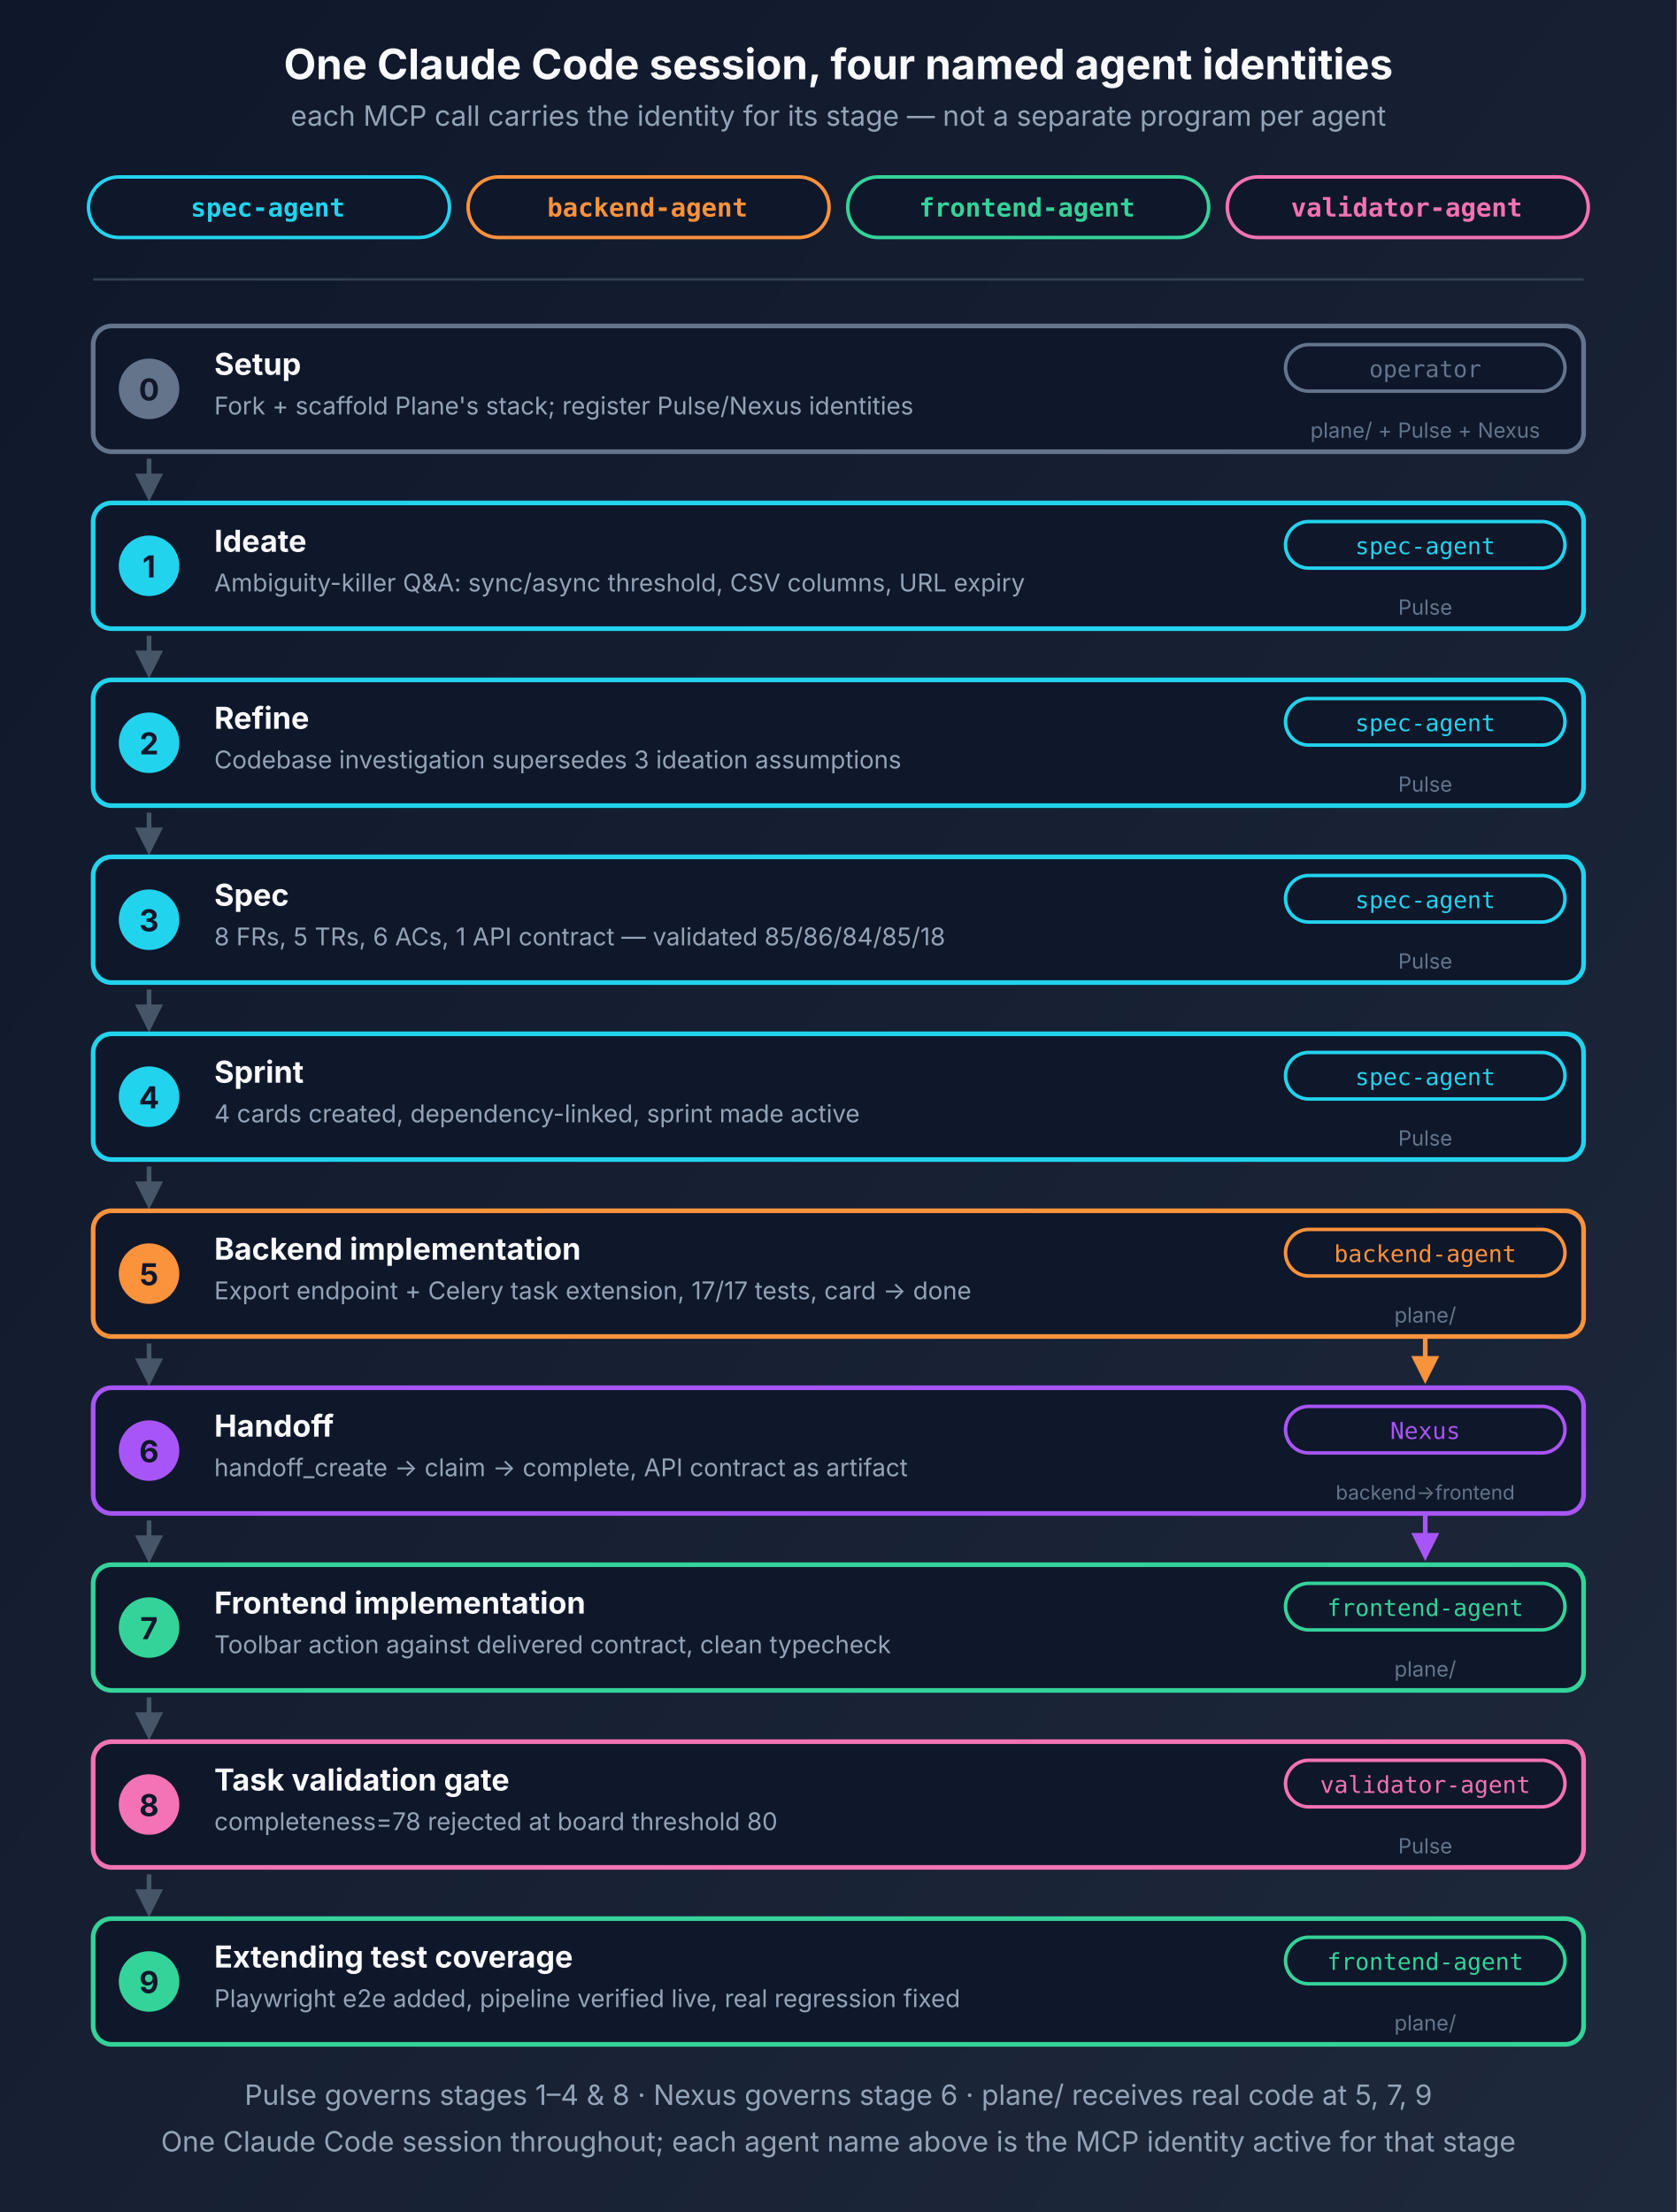
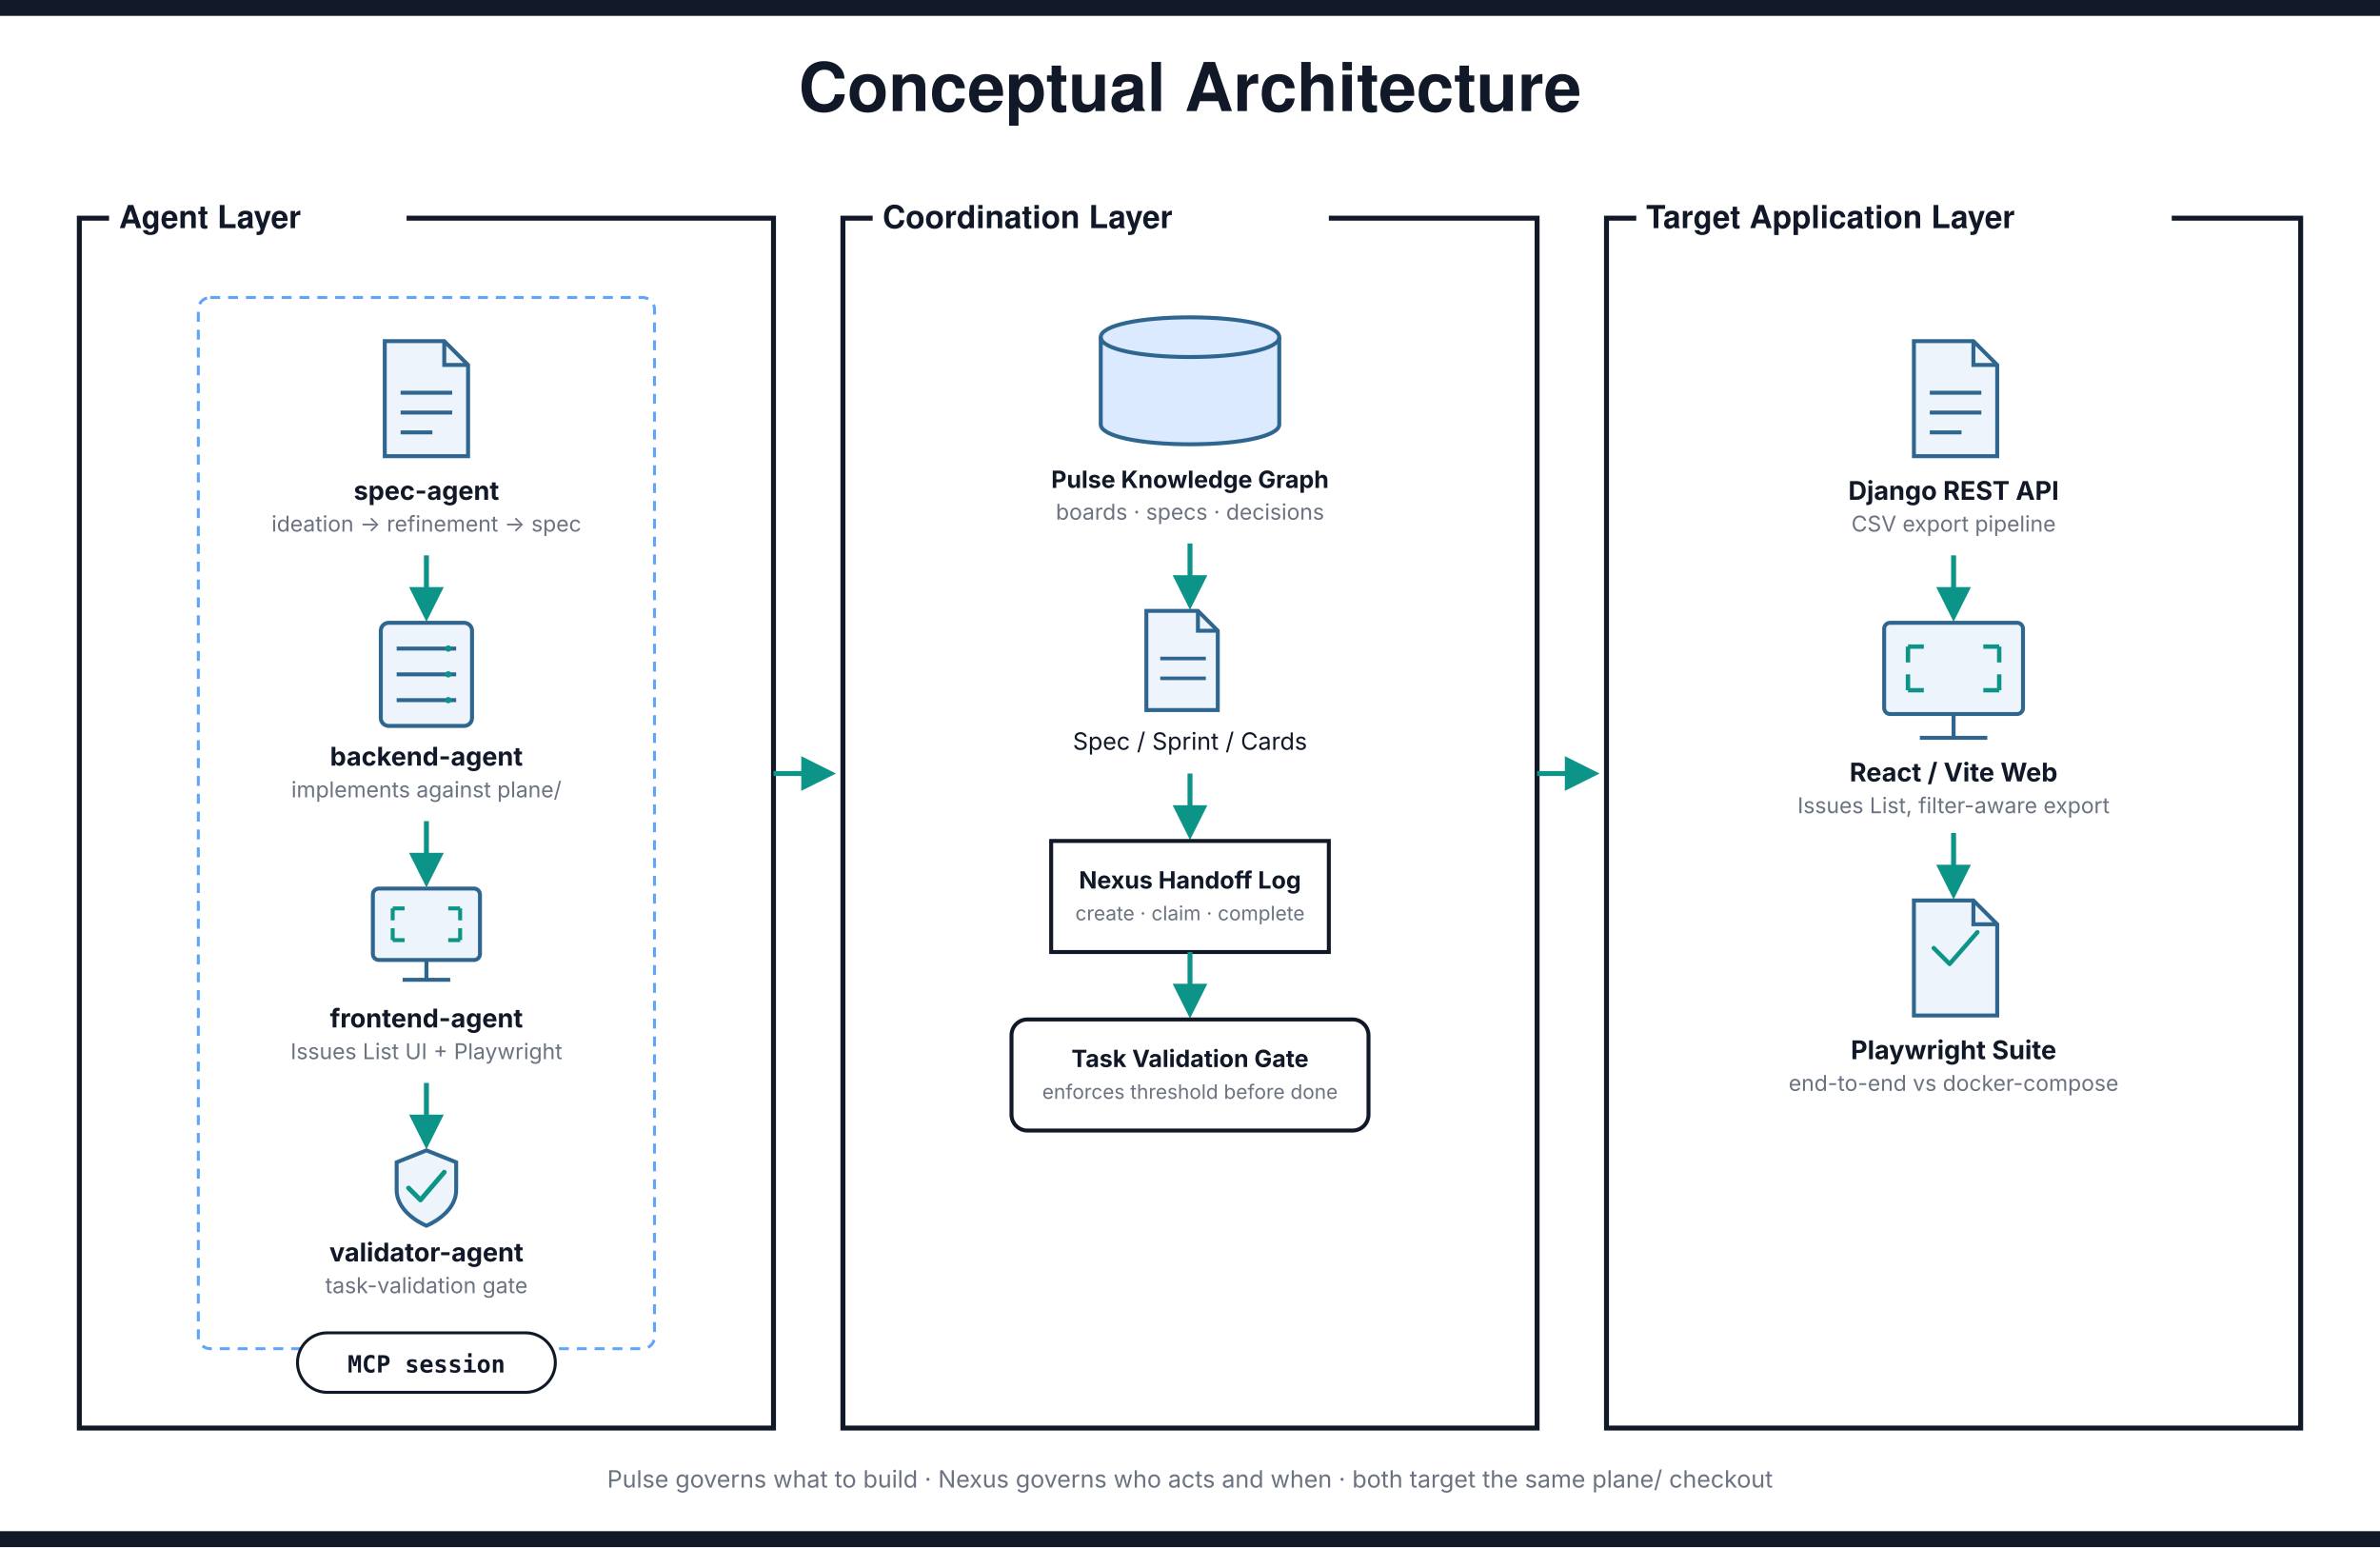
- <svg xmlns="http://www.w3.org/2000/svg" width="720" height="950" viewBox="0 0 720 950">
+ <svg xmlns="http://www.w3.org/2000/svg" width="1200" height="780" viewBox="0 0 1200 780">
  <defs>
-     <linearGradient id="bg" x1="0" y1="0" x2="1" y2="1">
-       <stop offset="0%" stop-color="#0f172a" />
-       <stop offset="100%" stop-color="#1e293b" />
-     </linearGradient>
-     <marker id="arrow-gray" viewBox="0 0 10 10" refX="8" refY="5" markerWidth="6" markerHeight="6" orient="auto-start-reverse">
-       <path d="M0 0 L10 5 L0 10 z" fill="#475569" />
-     </marker>
-     <marker id="arrow-orange" viewBox="0 0 10 10" refX="8" refY="5" markerWidth="6" markerHeight="6" orient="auto-start-reverse">
-       <path d="M0 0 L10 5 L0 10 z" fill="#fb923c" />
-     </marker>
-     <marker id="arrow-purple" viewBox="0 0 10 10" refX="8" refY="5" markerWidth="6" markerHeight="6" orient="auto-start-reverse">
-       <path d="M0 0 L10 5 L0 10 z" fill="#a855f7" />
+     <marker id="arrow-teal" viewBox="0 0 10 10" refX="8" refY="5" markerWidth="7" markerHeight="7" orient="auto-start-reverse">
+       <path d="M0 0 L10 5 L0 10 z" fill="#0d9488" />
    </marker>
  </defs>
-   <rect width="720" height="950" fill="url(#bg)" />
-   <text x="360" y="34" text-anchor="middle" font-family="-apple-system,'Segoe UI',sans-serif" font-size="18" font-weight="700" fill="#f8fafc">One Claude Code session, four named agent identities</text>
-   <text x="360" y="54" text-anchor="middle" font-family="-apple-system,'Segoe UI',sans-serif" font-size="12" fill="#94a3b8">each MCP call carries the identity for its stage — not a separate program per agent</text>
-   <g font-family="'SF Mono','Menlo',monospace" font-size="11" font-weight="600">
-     <rect x="38" y="76" width="155" height="26" rx="13" fill="#0f172a" stroke="#22d3ee" stroke-width="1.5" />
-     <text x="115" y="93" text-anchor="middle" fill="#22d3ee">spec-agent</text>
-     <rect x="201" y="76" width="155" height="26" rx="13" fill="#0f172a" stroke="#fb923c" stroke-width="1.5" />
-     <text x="278" y="93" text-anchor="middle" fill="#fb923c">backend-agent</text>
-     <rect x="364" y="76" width="155" height="26" rx="13" fill="#0f172a" stroke="#34d399" stroke-width="1.5" />
-     <text x="441" y="93" text-anchor="middle" fill="#34d399">frontend-agent</text>
-     <rect x="527" y="76" width="155" height="26" rx="13" fill="#0f172a" stroke="#f472b6" stroke-width="1.5" />
-     <text x="604" y="93" text-anchor="middle" fill="#f472b6">validator-agent</text>
+   <rect width="1200" height="780" fill="#ffffff" />
+   <rect x="0" y="0" width="1200" height="8" fill="#111827" />
+   <rect x="0" y="772" width="1200" height="8" fill="#111827" />
+   <text x="600" y="56" text-anchor="middle" font-family="-apple-system,'Segoe UI',Helvetica,Arial,sans-serif" font-size="34" font-weight="700" fill="#111827">Conceptual Architecture</text>
+   <rect x="40" y="110" width="350" height="610" fill="none" stroke="#111827" stroke-width="2.5" />
+   <rect x="55" y="98" width="150" height="24" fill="#ffffff" />
+   <text x="60" y="115" font-family="-apple-system,'Segoe UI',Helvetica,Arial,sans-serif" font-size="16" font-weight="700" fill="#111827">Agent Layer</text>
+   <rect x="425" y="110" width="350" height="610" fill="none" stroke="#111827" stroke-width="2.5" />
+   <rect x="440" y="98" width="230" height="24" fill="#ffffff" />
+   <text x="445" y="115" font-family="-apple-system,'Segoe UI',Helvetica,Arial,sans-serif" font-size="16" font-weight="700" fill="#111827">Coordination Layer</text>
+   <rect x="810" y="110" width="350" height="610" fill="none" stroke="#111827" stroke-width="2.5" />
+   <rect x="825" y="98" width="270" height="24" fill="#ffffff" />
+   <text x="830" y="115" font-family="-apple-system,'Segoe UI',Helvetica,Arial,sans-serif" font-size="16" font-weight="700" fill="#111827">Target Application Layer</text>
+   <rect x="100" y="150" width="230" height="530" fill="none" stroke="#60a5fa" stroke-width="1.5" stroke-dasharray="5,4" rx="6" />
+   <g transform="translate(194,172)">
+     <path d="M0,0 H30 L42,12 V58 H0 Z" fill="#eef4fb" stroke="#2f6690" stroke-width="2" />
+     <path d="M30,0 L30,12 L42,12" fill="none" stroke="#2f6690" stroke-width="2" />
+     <line x1="8" y1="26" x2="34" y2="26" stroke="#2f6690" stroke-width="2" />
+     <line x1="8" y1="36" x2="34" y2="36" stroke="#2f6690" stroke-width="2" />
+     <line x1="8" y1="46" x2="24" y2="46" stroke="#2f6690" stroke-width="2" />
  </g>
-   <line x1="40" y1="120" x2="680" y2="120" stroke="#334155" stroke-width="1" />
-   <g stroke="#475569" stroke-width="2" fill="none" marker-end="url(#arrow-gray)">
-     <line x1="64" y1="197" x2="64" y2="213" />
-     <line x1="64" y1="273" x2="64" y2="289" />
-     <line x1="64" y1="349" x2="64" y2="365" />
-     <line x1="64" y1="425" x2="64" y2="441" />
-     <line x1="64" y1="501" x2="64" y2="517" />
-     <line x1="64" y1="577" x2="64" y2="593" />
-     <line x1="64" y1="653" x2="64" y2="669" />
-     <line x1="64" y1="729" x2="64" y2="745" />
-     <line x1="64" y1="805" x2="64" y2="821" />
+   <text x="215" y="252" text-anchor="middle" font-family="-apple-system,'Segoe UI',sans-serif" font-size="13" font-weight="700" fill="#111827">spec-agent</text>
+   <text x="215" y="268" text-anchor="middle" font-family="-apple-system,'Segoe UI',sans-serif" font-size="11" fill="#6b7280">ideation → refinement → spec</text>
+   <line x1="215" y1="280" x2="215" y2="310" stroke="#0d9488" stroke-width="2.5" marker-end="url(#arrow-teal)" />
+   <g transform="translate(192,314)">
+     <rect x="0" y="0" width="46" height="52" rx="4" fill="#eef4fb" stroke="#2f6690" stroke-width="2" />
+     <line x1="8" y1="13" x2="38" y2="13" stroke="#2f6690" stroke-width="2" />
+     <line x1="8" y1="26" x2="38" y2="26" stroke="#2f6690" stroke-width="2" />
+     <line x1="8" y1="39" x2="38" y2="39" stroke="#2f6690" stroke-width="2" />
+     <circle cx="34" cy="13" r="1.6" fill="#0d9488" />
+     <circle cx="34" cy="26" r="1.6" fill="#0d9488" />
+     <circle cx="34" cy="39" r="1.6" fill="#0d9488" />
  </g>
-   <g stroke-width="2" fill="none">
-     <line x1="612" y1="551" x2="612" y2="592" stroke="#fb923c" marker-end="url(#arrow-orange)" />
-     <line x1="612" y1="627" x2="612" y2="668" stroke="#a855f7" marker-end="url(#arrow-purple)" />
+   <text x="215" y="386" text-anchor="middle" font-family="-apple-system,'Segoe UI',sans-serif" font-size="13" font-weight="700" fill="#111827">backend-agent</text>
+   <text x="215" y="402" text-anchor="middle" font-family="-apple-system,'Segoe UI',sans-serif" font-size="11" fill="#6b7280">implements against plane/</text>
+   <line x1="215" y1="414" x2="215" y2="444" stroke="#0d9488" stroke-width="2.5" marker-end="url(#arrow-teal)" />
+   <g transform="translate(188,448)">
+     <rect x="0" y="0" width="54" height="36" rx="3" fill="#eef4fb" stroke="#2f6690" stroke-width="2" />
+     <line x1="27" y1="36" x2="27" y2="46" stroke="#2f6690" stroke-width="2" />
+     <line x1="15" y1="46" x2="39" y2="46" stroke="#2f6690" stroke-width="2" />
+     <path d="M10,10 h6 M10,10 v6 M44,10 h-6 M44,10 v6 M10,26 h6 M10,26 v-6 M44,26 h-6 M44,26 v-6" stroke="#0d9488" stroke-width="2" fill="none" />
  </g>
-   <text x="632" y="574" font-family="-apple-system,sans-serif" font-size="8.5" fill="#fb923c">hands off</text>
-   <text x="632" y="650" font-family="-apple-system,sans-serif" font-size="8.5" fill="#a855f7">delivers to</text>
-   <g>
-     <rect x="40" y="140" width="640" height="54" rx="8" fill="#0f172a" stroke="#64748b" stroke-width="2" />
-     <circle cx="64" cy="167" r="13" fill="#64748b" />
-     <text x="64" y="172" text-anchor="middle" font-family="-apple-system,sans-serif" font-size="13" font-weight="700" fill="#0f172a">0</text>
-     <text x="92" y="161" font-family="-apple-system,'Segoe UI',sans-serif" font-size="13" font-weight="700" fill="#f8fafc">Setup</text>
-     <text x="92" y="178" font-family="-apple-system,'Segoe UI',sans-serif" font-size="10.5" fill="#94a3b8">Fork + scaffold Plane's stack; register Pulse/Nexus identities</text>
-     <rect x="552" y="148" width="120" height="20" rx="10" fill="#0f172a" stroke="#64748b" stroke-width="1.5" />
-     <text x="612" y="162" text-anchor="middle" font-family="'SF Mono',monospace" font-size="10" fill="#64748b">operator</text>
-     <text x="612" y="188" text-anchor="middle" font-family="-apple-system,sans-serif" font-size="9" fill="#64748b">plane/ + Pulse + Nexus</text>
+   <text x="215" y="518" text-anchor="middle" font-family="-apple-system,'Segoe UI',sans-serif" font-size="13" font-weight="700" fill="#111827">frontend-agent</text>
+   <text x="215" y="534" text-anchor="middle" font-family="-apple-system,'Segoe UI',sans-serif" font-size="11" fill="#6b7280">Issues List UI + Playwright</text>
+   <line x1="215" y1="546" x2="215" y2="576" stroke="#0d9488" stroke-width="2.5" marker-end="url(#arrow-teal)" />
+   <g transform="translate(200,580)">
+     <path d="M15,0 L30,6 V20 C30,32 15,38 15,38 C15,38 0,32 0,20 V6 Z" fill="#eef4fb" stroke="#2f6690" stroke-width="2" />
+     <path d="M6,19 L12,25 L24,11" fill="none" stroke="#0d9488" stroke-width="2.4" stroke-linecap="round" stroke-linejoin="round" />
  </g>
-   <g>
-     <rect x="40" y="216" width="640" height="54" rx="8" fill="#0f172a" stroke="#22d3ee" stroke-width="2" />
-     <circle cx="64" cy="243" r="13" fill="#22d3ee" />
-     <text x="64" y="248" text-anchor="middle" font-family="-apple-system,sans-serif" font-size="13" font-weight="700" fill="#0f172a">1</text>
-     <text x="92" y="237" font-family="-apple-system,'Segoe UI',sans-serif" font-size="13" font-weight="700" fill="#f8fafc">Ideate</text>
-     <text x="92" y="254" font-family="-apple-system,'Segoe UI',sans-serif" font-size="10.5" fill="#94a3b8">Ambiguity-killer Q&amp;A: sync/async threshold, CSV columns, URL expiry</text>
-     <rect x="552" y="224" width="120" height="20" rx="10" fill="#0f172a" stroke="#22d3ee" stroke-width="1.5" />
-     <text x="612" y="238" text-anchor="middle" font-family="'SF Mono',monospace" font-size="10" fill="#22d3ee">spec-agent</text>
-     <text x="612" y="264" text-anchor="middle" font-family="-apple-system,sans-serif" font-size="9" fill="#64748b">Pulse</text>
+   <text x="215" y="636" text-anchor="middle" font-family="-apple-system,'Segoe UI',sans-serif" font-size="13" font-weight="700" fill="#111827">validator-agent</text>
+   <text x="215" y="652" text-anchor="middle" font-family="-apple-system,'Segoe UI',sans-serif" font-size="11" fill="#6b7280">task-validation gate</text>
+   <rect x="150" y="672" width="130" height="30" rx="15" fill="#ffffff" stroke="#111827" stroke-width="1.5" />
+   <text x="215" y="692" text-anchor="middle" font-family="'SF Mono','Menlo',monospace" font-size="12" font-weight="600" fill="#111827">MCP session</text>
+   <line x1="390" y1="390" x2="418" y2="390" stroke="#0d9488" stroke-width="2.5" marker-end="url(#arrow-teal)" />
+   <g transform="translate(555,160)">
+     <path d="M0,10 C0,4 20,0 45,0 C70,0 90,4 90,10 V54 C90,60 70,64 45,64 C20,64 0,60 0,54 Z" fill="#dbeafe" stroke="#2f6690" stroke-width="2" />
+     <path d="M0,10 C0,16 20,20 45,20 C70,20 90,16 90,10" fill="none" stroke="#2f6690" stroke-width="2" />
  </g>
-   <g>
-     <rect x="40" y="292" width="640" height="54" rx="8" fill="#0f172a" stroke="#22d3ee" stroke-width="2" />
-     <circle cx="64" cy="319" r="13" fill="#22d3ee" />
-     <text x="64" y="324" text-anchor="middle" font-family="-apple-system,sans-serif" font-size="13" font-weight="700" fill="#0f172a">2</text>
-     <text x="92" y="313" font-family="-apple-system,'Segoe UI',sans-serif" font-size="13" font-weight="700" fill="#f8fafc">Refine</text>
-     <text x="92" y="330" font-family="-apple-system,'Segoe UI',sans-serif" font-size="10.5" fill="#94a3b8">Codebase investigation supersedes 3 ideation assumptions</text>
-     <rect x="552" y="300" width="120" height="20" rx="10" fill="#0f172a" stroke="#22d3ee" stroke-width="1.5" />
-     <text x="612" y="314" text-anchor="middle" font-family="'SF Mono',monospace" font-size="10" fill="#22d3ee">spec-agent</text>
-     <text x="612" y="340" text-anchor="middle" font-family="-apple-system,sans-serif" font-size="9" fill="#64748b">Pulse</text>
+   <text x="600" y="246" text-anchor="middle" font-family="-apple-system,'Segoe UI',sans-serif" font-size="12" font-weight="700" fill="#111827">Pulse Knowledge Graph</text>
+   <text x="600" y="262" text-anchor="middle" font-family="-apple-system,'Segoe UI',sans-serif" font-size="11" fill="#6b7280">boards · specs · decisions</text>
+   <line x1="600" y1="274" x2="600" y2="304" stroke="#0d9488" stroke-width="2.5" marker-end="url(#arrow-teal)" />
+   <g transform="translate(578,308)">
+     <path d="M0,0 H26 L36,10 V50 H0 Z" fill="#eef4fb" stroke="#2f6690" stroke-width="2" />
+     <path d="M26,0 L26,10 L36,10" fill="none" stroke="#2f6690" stroke-width="2" />
+     <line x1="7" y1="24" x2="30" y2="24" stroke="#2f6690" stroke-width="1.8" />
+     <line x1="7" y1="34" x2="30" y2="34" stroke="#2f6690" stroke-width="1.8" />
  </g>
-   <g>
-     <rect x="40" y="368" width="640" height="54" rx="8" fill="#0f172a" stroke="#22d3ee" stroke-width="2" />
-     <circle cx="64" cy="395" r="13" fill="#22d3ee" />
-     <text x="64" y="400" text-anchor="middle" font-family="-apple-system,sans-serif" font-size="13" font-weight="700" fill="#0f172a">3</text>
-     <text x="92" y="389" font-family="-apple-system,'Segoe UI',sans-serif" font-size="13" font-weight="700" fill="#f8fafc">Spec</text>
-     <text x="92" y="406" font-family="-apple-system,'Segoe UI',sans-serif" font-size="10.5" fill="#94a3b8">8 FRs, 5 TRs, 6 ACs, 1 API contract — validated 85/86/84/85/18</text>
-     <rect x="552" y="376" width="120" height="20" rx="10" fill="#0f172a" stroke="#22d3ee" stroke-width="1.5" />
-     <text x="612" y="390" text-anchor="middle" font-family="'SF Mono',monospace" font-size="10" fill="#22d3ee">spec-agent</text>
-     <text x="612" y="416" text-anchor="middle" font-family="-apple-system,sans-serif" font-size="9" fill="#64748b">Pulse</text>
+   <text x="600" y="378" text-anchor="middle" font-family="-apple-system,'Segoe UI',sans-serif" font-size="12" fill="#111827">Spec / Sprint / Cards</text>
+   <line x1="600" y1="390" x2="600" y2="420" stroke="#0d9488" stroke-width="2.5" marker-end="url(#arrow-teal)" />
+   <rect x="530" y="424" width="140" height="56" fill="#ffffff" stroke="#111827" stroke-width="2" />
+   <text x="600" y="448" text-anchor="middle" font-family="-apple-system,'Segoe UI',sans-serif" font-size="12" font-weight="700" fill="#111827">Nexus Handoff Log</text>
+   <text x="600" y="464" text-anchor="middle" font-family="-apple-system,'Segoe UI',sans-serif" font-size="10" fill="#6b7280">create · claim · complete</text>
+   <line x1="600" y1="480" x2="600" y2="510" stroke="#0d9488" stroke-width="2.5" marker-end="url(#arrow-teal)" />
+   <rect x="510" y="514" width="180" height="56" rx="8" fill="#ffffff" stroke="#111827" stroke-width="2" />
+   <text x="600" y="538" text-anchor="middle" font-family="-apple-system,'Segoe UI',sans-serif" font-size="12" font-weight="700" fill="#111827">Task Validation Gate</text>
+   <text x="600" y="554" text-anchor="middle" font-family="-apple-system,'Segoe UI',sans-serif" font-size="10" fill="#6b7280">enforces threshold before done</text>
+   <line x1="775" y1="390" x2="803" y2="390" stroke="#0d9488" stroke-width="2.5" marker-end="url(#arrow-teal)" />
+   <g transform="translate(965,172)">
+     <path d="M0,0 H30 L42,12 V58 H0 Z" fill="#eef4fb" stroke="#2f6690" stroke-width="2" />
+     <path d="M30,0 L30,12 L42,12" fill="none" stroke="#2f6690" stroke-width="2" />
+     <line x1="8" y1="26" x2="34" y2="26" stroke="#2f6690" stroke-width="2" />
+     <line x1="8" y1="36" x2="34" y2="36" stroke="#2f6690" stroke-width="2" />
+     <line x1="8" y1="46" x2="24" y2="46" stroke="#2f6690" stroke-width="2" />
  </g>
-   <g>
-     <rect x="40" y="444" width="640" height="54" rx="8" fill="#0f172a" stroke="#22d3ee" stroke-width="2" />
-     <circle cx="64" cy="471" r="13" fill="#22d3ee" />
-     <text x="64" y="476" text-anchor="middle" font-family="-apple-system,sans-serif" font-size="13" font-weight="700" fill="#0f172a">4</text>
-     <text x="92" y="465" font-family="-apple-system,'Segoe UI',sans-serif" font-size="13" font-weight="700" fill="#f8fafc">Sprint</text>
-     <text x="92" y="482" font-family="-apple-system,'Segoe UI',sans-serif" font-size="10.5" fill="#94a3b8">4 cards created, dependency-linked, sprint made active</text>
-     <rect x="552" y="452" width="120" height="20" rx="10" fill="#0f172a" stroke="#22d3ee" stroke-width="1.5" />
-     <text x="612" y="466" text-anchor="middle" font-family="'SF Mono',monospace" font-size="10" fill="#22d3ee">spec-agent</text>
-     <text x="612" y="492" text-anchor="middle" font-family="-apple-system,sans-serif" font-size="9" fill="#64748b">Pulse</text>
+   <text x="985" y="252" text-anchor="middle" font-family="-apple-system,'Segoe UI',sans-serif" font-size="13" font-weight="700" fill="#111827">Django REST API</text>
+   <text x="985" y="268" text-anchor="middle" font-family="-apple-system,'Segoe UI',sans-serif" font-size="11" fill="#6b7280">CSV export pipeline</text>
+   <line x1="985" y1="280" x2="985" y2="310" stroke="#0d9488" stroke-width="2.5" marker-end="url(#arrow-teal)" />
+   <g transform="translate(950,314)">
+     <rect x="0" y="0" width="70" height="46" rx="3" fill="#eef4fb" stroke="#2f6690" stroke-width="2" />
+     <line x1="35" y1="46" x2="35" y2="58" stroke="#2f6690" stroke-width="2" />
+     <line x1="18" y1="58" x2="52" y2="58" stroke="#2f6690" stroke-width="2" />
+     <path d="M12,12 h8 M12,12 v8 M58,12 h-8 M58,12 v8 M12,34 h8 M12,34 v-8 M58,34 h-8 M58,34 v-8" stroke="#0d9488" stroke-width="2.2" fill="none" />
  </g>
-   <g>
-     <rect x="40" y="520" width="640" height="54" rx="8" fill="#0f172a" stroke="#fb923c" stroke-width="2" />
-     <circle cx="64" cy="547" r="13" fill="#fb923c" />
-     <text x="64" y="552" text-anchor="middle" font-family="-apple-system,sans-serif" font-size="13" font-weight="700" fill="#0f172a">5</text>
-     <text x="92" y="541" font-family="-apple-system,'Segoe UI',sans-serif" font-size="13" font-weight="700" fill="#f8fafc">Backend implementation</text>
-     <text x="92" y="558" font-family="-apple-system,'Segoe UI',sans-serif" font-size="10.5" fill="#94a3b8">Export endpoint + Celery task extension, 17/17 tests, card → done</text>
-     <rect x="552" y="528" width="120" height="20" rx="10" fill="#0f172a" stroke="#fb923c" stroke-width="1.5" />
-     <text x="612" y="542" text-anchor="middle" font-family="'SF Mono',monospace" font-size="10" fill="#fb923c">backend-agent</text>
-     <text x="612" y="568" text-anchor="middle" font-family="-apple-system,sans-serif" font-size="9" fill="#64748b">plane/</text>
+   <text x="985" y="394" text-anchor="middle" font-family="-apple-system,'Segoe UI',sans-serif" font-size="13" font-weight="700" fill="#111827">React / Vite Web</text>
+   <text x="985" y="410" text-anchor="middle" font-family="-apple-system,'Segoe UI',sans-serif" font-size="11" fill="#6b7280">Issues List, filter-aware export</text>
+   <line x1="985" y1="420" x2="985" y2="450" stroke="#0d9488" stroke-width="2.5" marker-end="url(#arrow-teal)" />
+   <g transform="translate(965,454)">
+     <path d="M0,0 H30 L42,12 V58 H0 Z" fill="#eef4fb" stroke="#2f6690" stroke-width="2" />
+     <path d="M30,0 L30,12 L42,12" fill="none" stroke="#2f6690" stroke-width="2" />
+     <path d="M10,24 L18,32 L32,16" fill="none" stroke="#0d9488" stroke-width="2.2" stroke-linecap="round" stroke-linejoin="round" />
  </g>
-   <g>
-     <rect x="40" y="596" width="640" height="54" rx="8" fill="#0f172a" stroke="#a855f7" stroke-width="2" />
-     <circle cx="64" cy="623" r="13" fill="#a855f7" />
-     <text x="64" y="628" text-anchor="middle" font-family="-apple-system,sans-serif" font-size="13" font-weight="700" fill="#0f172a">6</text>
-     <text x="92" y="617" font-family="-apple-system,'Segoe UI',sans-serif" font-size="13" font-weight="700" fill="#f8fafc">Handoff</text>
-     <text x="92" y="634" font-family="-apple-system,'Segoe UI',sans-serif" font-size="10.5" fill="#94a3b8">handoff_create → claim → complete, API contract as artifact</text>
-     <rect x="552" y="604" width="120" height="20" rx="10" fill="#0f172a" stroke="#a855f7" stroke-width="1.5" />
-     <text x="612" y="618" text-anchor="middle" font-family="'SF Mono',monospace" font-size="10" fill="#a855f7">Nexus</text>
-     <text x="612" y="644" text-anchor="middle" font-family="-apple-system,sans-serif" font-size="8.5" fill="#64748b">backend→frontend</text>
-   </g>
-   <g>
-     <rect x="40" y="672" width="640" height="54" rx="8" fill="#0f172a" stroke="#34d399" stroke-width="2" />
-     <circle cx="64" cy="699" r="13" fill="#34d399" />
-     <text x="64" y="704" text-anchor="middle" font-family="-apple-system,sans-serif" font-size="13" font-weight="700" fill="#0f172a">7</text>
-     <text x="92" y="693" font-family="-apple-system,'Segoe UI',sans-serif" font-size="13" font-weight="700" fill="#f8fafc">Frontend implementation</text>
-     <text x="92" y="710" font-family="-apple-system,'Segoe UI',sans-serif" font-size="10.5" fill="#94a3b8">Toolbar action against delivered contract, clean typecheck</text>
-     <rect x="552" y="680" width="120" height="20" rx="10" fill="#0f172a" stroke="#34d399" stroke-width="1.5" />
-     <text x="612" y="694" text-anchor="middle" font-family="'SF Mono',monospace" font-size="10" fill="#34d399">frontend-agent</text>
-     <text x="612" y="720" text-anchor="middle" font-family="-apple-system,sans-serif" font-size="9" fill="#64748b">plane/</text>
-   </g>
-   <g>
-     <rect x="40" y="748" width="640" height="54" rx="8" fill="#0f172a" stroke="#f472b6" stroke-width="2" />
-     <circle cx="64" cy="775" r="13" fill="#f472b6" />
-     <text x="64" y="780" text-anchor="middle" font-family="-apple-system,sans-serif" font-size="13" font-weight="700" fill="#0f172a">8</text>
-     <text x="92" y="769" font-family="-apple-system,'Segoe UI',sans-serif" font-size="13" font-weight="700" fill="#f8fafc">Task validation gate</text>
-     <text x="92" y="786" font-family="-apple-system,'Segoe UI',sans-serif" font-size="10.5" fill="#94a3b8">completeness=78 rejected at board threshold 80</text>
-     <rect x="552" y="756" width="120" height="20" rx="10" fill="#0f172a" stroke="#f472b6" stroke-width="1.5" />
-     <text x="612" y="770" text-anchor="middle" font-family="'SF Mono',monospace" font-size="10" fill="#f472b6">validator-agent</text>
-     <text x="612" y="796" text-anchor="middle" font-family="-apple-system,sans-serif" font-size="9" fill="#64748b">Pulse</text>
-   </g>
-   <g>
-     <rect x="40" y="824" width="640" height="54" rx="8" fill="#0f172a" stroke="#34d399" stroke-width="2" />
-     <circle cx="64" cy="851" r="13" fill="#34d399" />
-     <text x="64" y="856" text-anchor="middle" font-family="-apple-system,sans-serif" font-size="13" font-weight="700" fill="#0f172a">9</text>
-     <text x="92" y="845" font-family="-apple-system,'Segoe UI',sans-serif" font-size="13" font-weight="700" fill="#f8fafc">Extending test coverage</text>
-     <text x="92" y="862" font-family="-apple-system,'Segoe UI',sans-serif" font-size="10.5" fill="#94a3b8">Playwright e2e added, pipeline verified live, real regression fixed</text>
-     <rect x="552" y="832" width="120" height="20" rx="10" fill="#0f172a" stroke="#34d399" stroke-width="1.5" />
-     <text x="612" y="846" text-anchor="middle" font-family="'SF Mono',monospace" font-size="10" fill="#34d399">frontend-agent</text>
-     <text x="612" y="872" text-anchor="middle" font-family="-apple-system,sans-serif" font-size="9" fill="#64748b">plane/</text>
-   </g>
-   <text x="360" y="904" text-anchor="middle" font-family="-apple-system,'Segoe UI',sans-serif" font-size="12" fill="#94a3b8">Pulse governs stages 1–4 &amp; 8 · Nexus governs stage 6 · plane/ receives real code at 5, 7, 9</text>
-   <text x="360" y="924" text-anchor="middle" font-family="-apple-system,'Segoe UI',sans-serif" font-size="12" fill="#94a3b8">One Claude Code session throughout; each agent name above is the MCP identity active for that stage</text>
+   <text x="985" y="534" text-anchor="middle" font-family="-apple-system,'Segoe UI',sans-serif" font-size="13" font-weight="700" fill="#111827">Playwright Suite</text>
+   <text x="985" y="550" text-anchor="middle" font-family="-apple-system,'Segoe UI',sans-serif" font-size="11" fill="#6b7280">end-to-end vs docker-compose</text>
+   <text x="600" y="750" text-anchor="middle" font-family="-apple-system,'Segoe UI',sans-serif" font-size="12" fill="#6b7280">Pulse governs what to build · Nexus governs who acts and when · both target the same plane/ checkout</text>
</svg>
